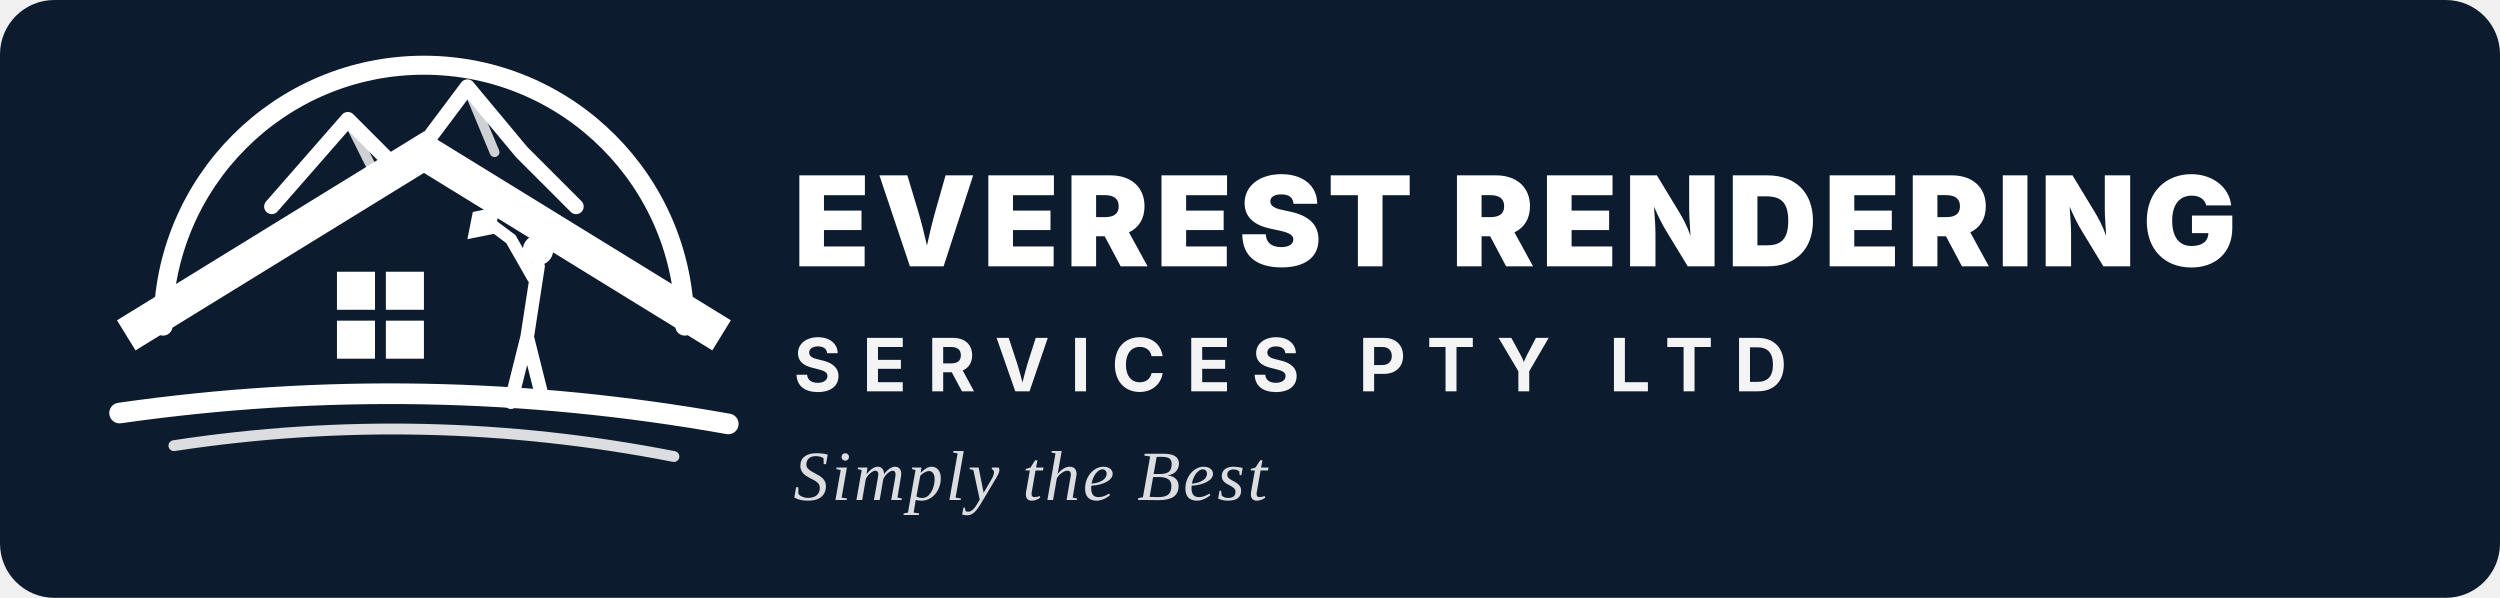
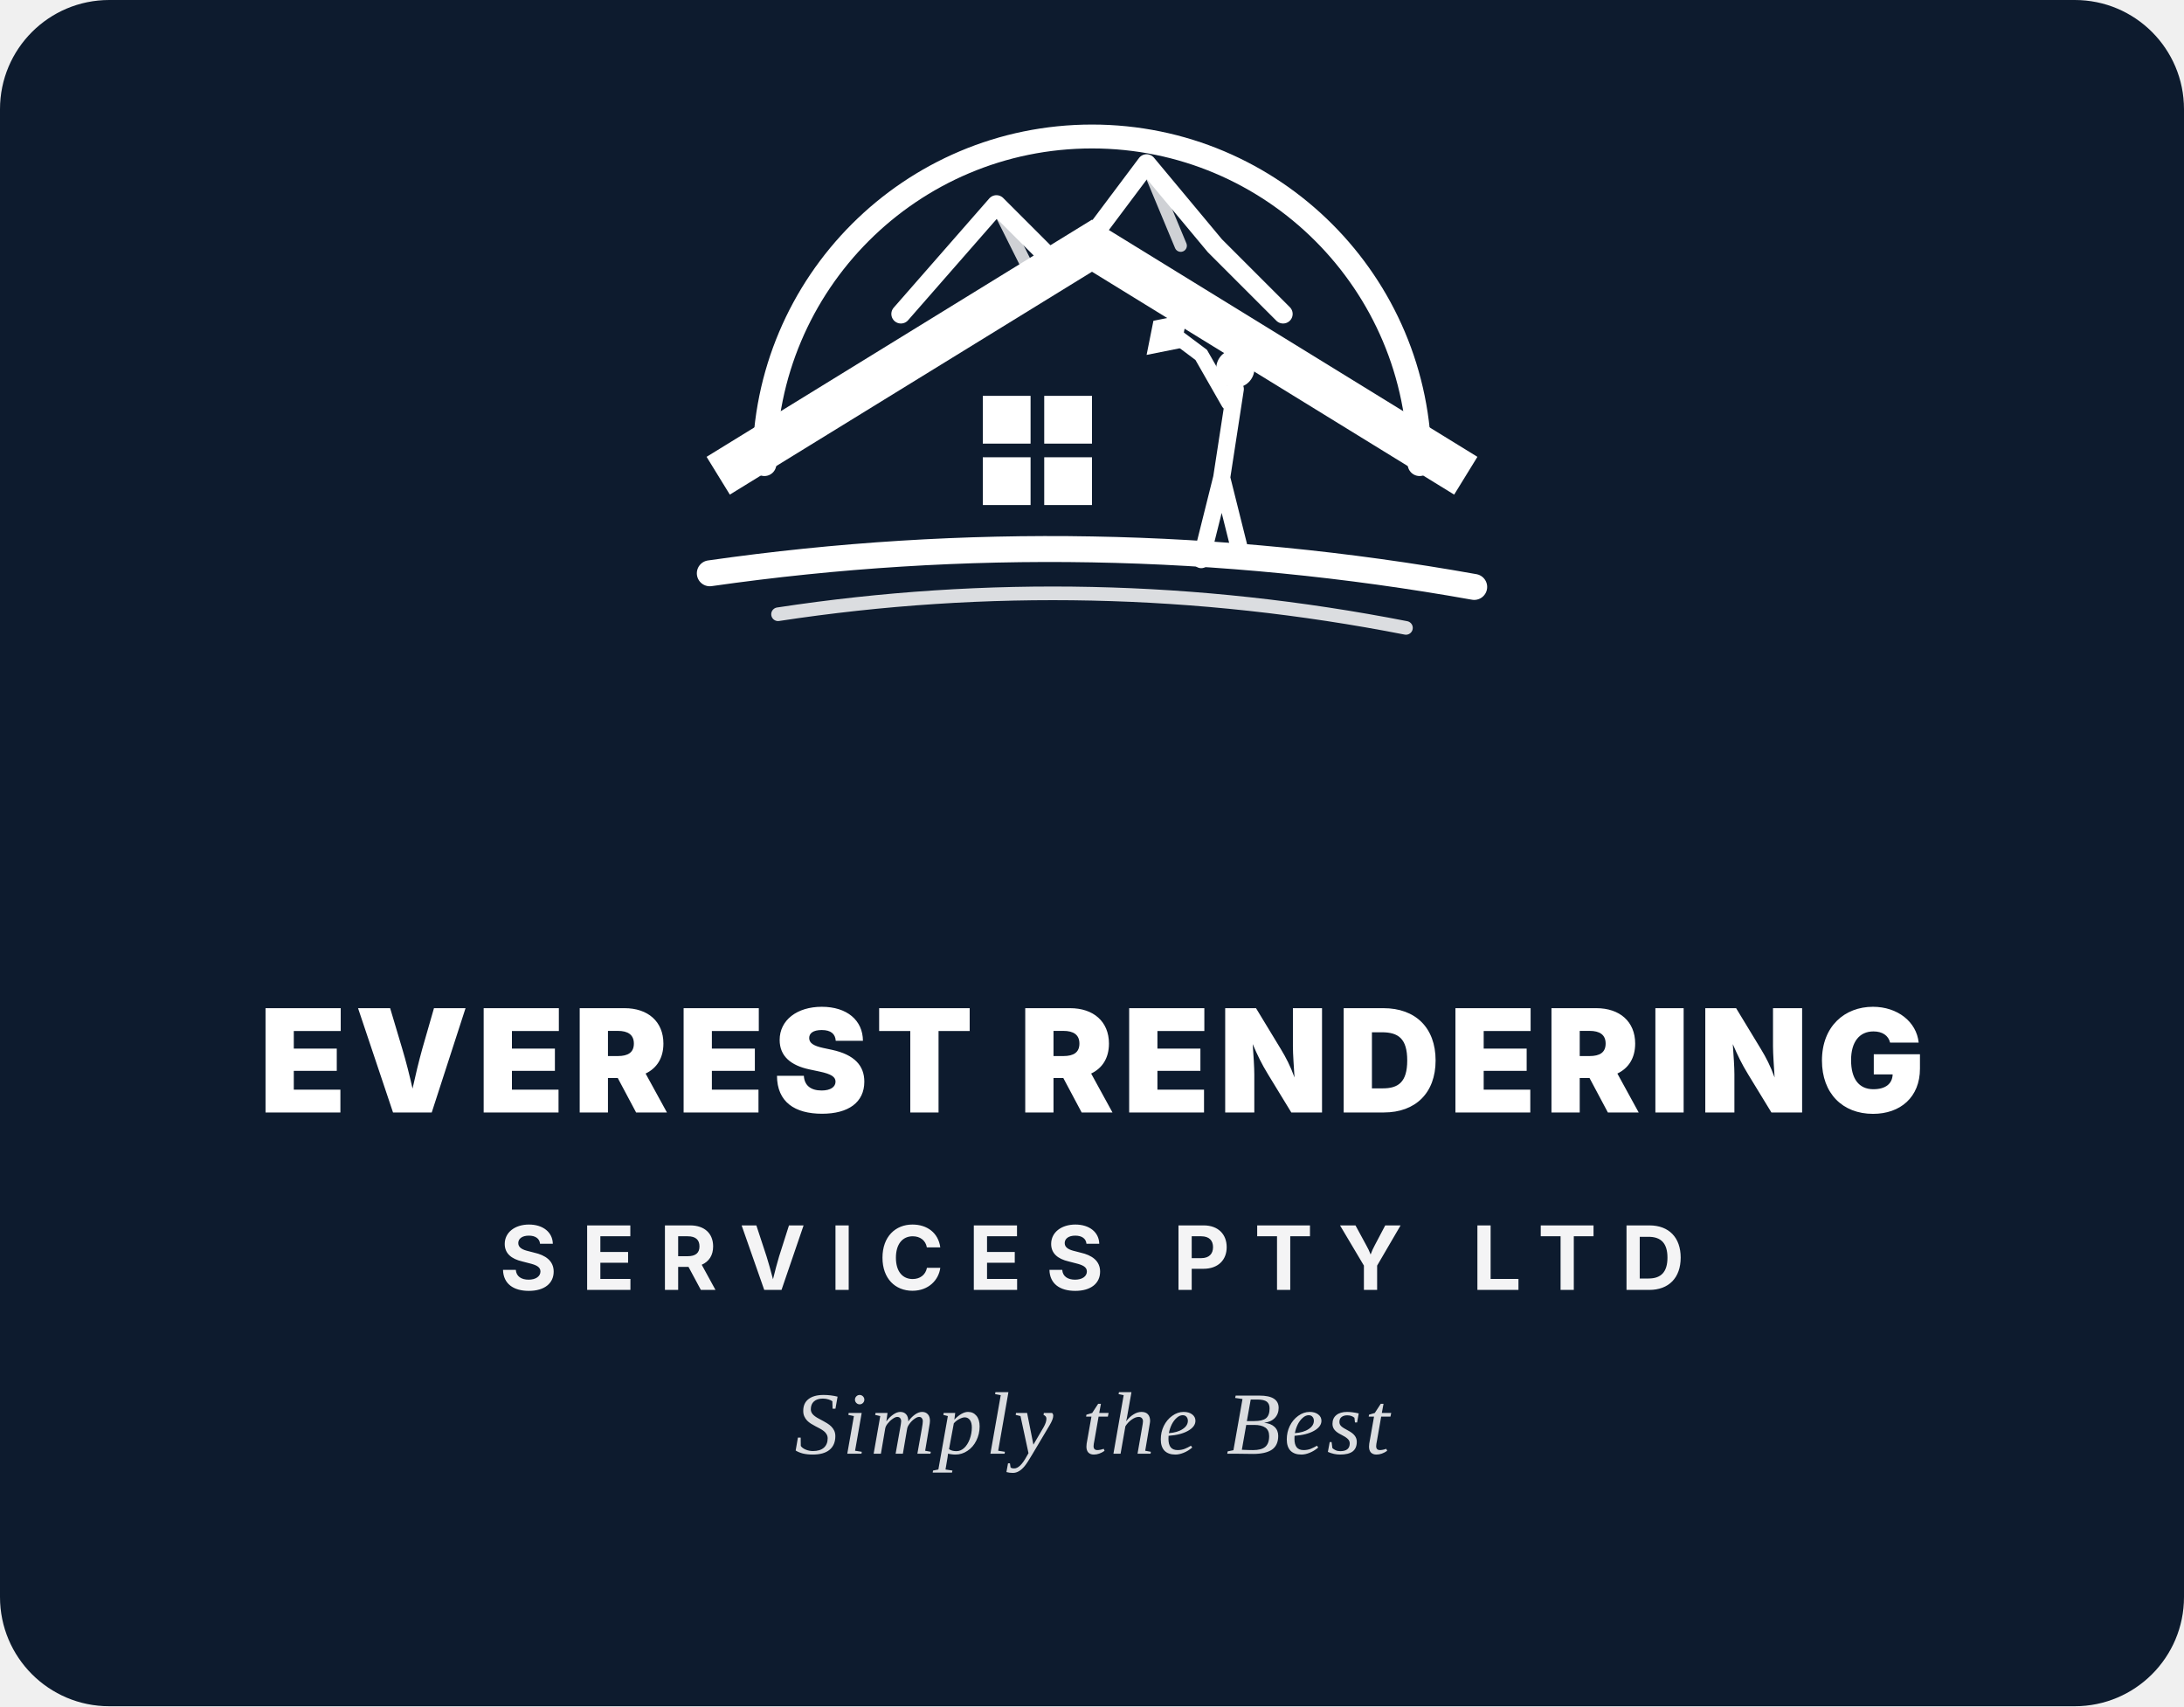
- <svg xmlns="http://www.w3.org/2000/svg" viewBox="0 0 460 110" width="460" height="110" fill="none">
-   <rect width="460" height="110" rx="10" fill="#0d1b2e" />
-   <g transform="translate(14, 2)">
+ <svg xmlns="http://www.w3.org/2000/svg" viewBox="0 0 320 250" width="320" height="250" fill="none">
+   <rect width="320" height="250" rx="16" fill="#0d1b2e" />
+   <g transform="translate(96, 10)">
    <path d="M 16,58 A 48,48 0 0,1 112,58" fill="none" stroke="#FFFFFF" stroke-width="3.5" stroke-linecap="round" />
    <path d="M 36,36 L 50,20 L 60,30 L 72,14 L 82,26 L 92,36" fill="none" stroke="#FFFFFF" stroke-width="2.8" stroke-linejoin="round" stroke-linecap="round" />
    <path d="M 50,20 L 55,30 M 72,14 L 77,26" stroke="#FFFFFF" stroke-width="1.8" opacity="0.8" stroke-linecap="round" />
    <path d="M 12,58 L 64,26 L 116,58" fill="none" stroke="#FFFFFF" stroke-width="6.5" stroke-linejoin="miter" stroke-linecap="square" />
    <rect x="48" y="48" width="7" height="7" fill="#FFFFFF" />
    <rect x="57" y="48" width="7" height="7" fill="#FFFFFF" />
    <rect x="48" y="57" width="7" height="7" fill="#FFFFFF" />
    <rect x="57" y="57" width="7" height="7" fill="#FFFFFF" />
    <circle cx="85" cy="44" r="2.8" fill="#FFFFFF" />
    <path d="M 85,47 L 83,60 L 86,72 M 83,60 L 80,72" stroke="#FFFFFF" stroke-width="2.5" stroke-linecap="round" stroke-linejoin="round" fill="none" />
    <path d="M 84,49 L 80,42 L 76,39" stroke="#FFFFFF" stroke-width="2.2" stroke-linecap="round" fill="none" />
    <polygon points="73,37 78,36 77,41 72,42" fill="#FFFFFF" />
    <path d="M 8,74 Q 64,66 120,76" stroke="#FFFFFF" stroke-width="3.8" stroke-linecap="round" fill="none" />
    <path d="M 18,80 Q 64,73 110,82" stroke="#FFFFFF" stroke-width="2" stroke-linecap="round" fill="none" opacity="0.85" />
  </g>
-   <g transform="translate(146, 5)">
-     <text x="0" y="44" font-family="'Montserrat', 'Inter', system-ui, -apple-system, sans-serif" font-weight="900" font-size="23" fill="#FFFFFF" letter-spacing="1.2">EVEREST RENDERING</text>
-     <text x="0" y="67" font-family="'Montserrat', 'Inter', system-ui, -apple-system, sans-serif" font-weight="700" font-size="13.5" fill="#FFFFFF" letter-spacing="3.8" opacity="0.95">SERVICES PTY LTD</text>
-     <text x="0" y="87" font-family="'Playfair Display', 'Georgia', 'Times New Roman', serif" font-style="italic" font-weight="500" font-size="13" fill="#FFFFFF" letter-spacing="0.5" opacity="0.85">Simply the Best</text>
+   <g text-anchor="middle" transform="translate(160, 115)">
+     <text x="0" y="48" font-family="'Montserrat', 'Inter', system-ui, -apple-system, sans-serif" font-weight="900" font-size="21" fill="#FFFFFF" letter-spacing="1.2">EVEREST RENDERING</text>
+     <text x="0" y="74" font-family="'Montserrat', 'Inter', system-ui, -apple-system, sans-serif" font-weight="700" font-size="13" fill="#FFFFFF" letter-spacing="3.5" opacity="0.95">SERVICES PTY LTD</text>
+     <text x="0" y="98" font-family="'Playfair Display', 'Georgia', 'Times New Roman', serif" font-style="italic" font-weight="500" font-size="13" fill="#FFFFFF" letter-spacing="0.5" opacity="0.85">Simply the Best</text>
  </g>
</svg>
